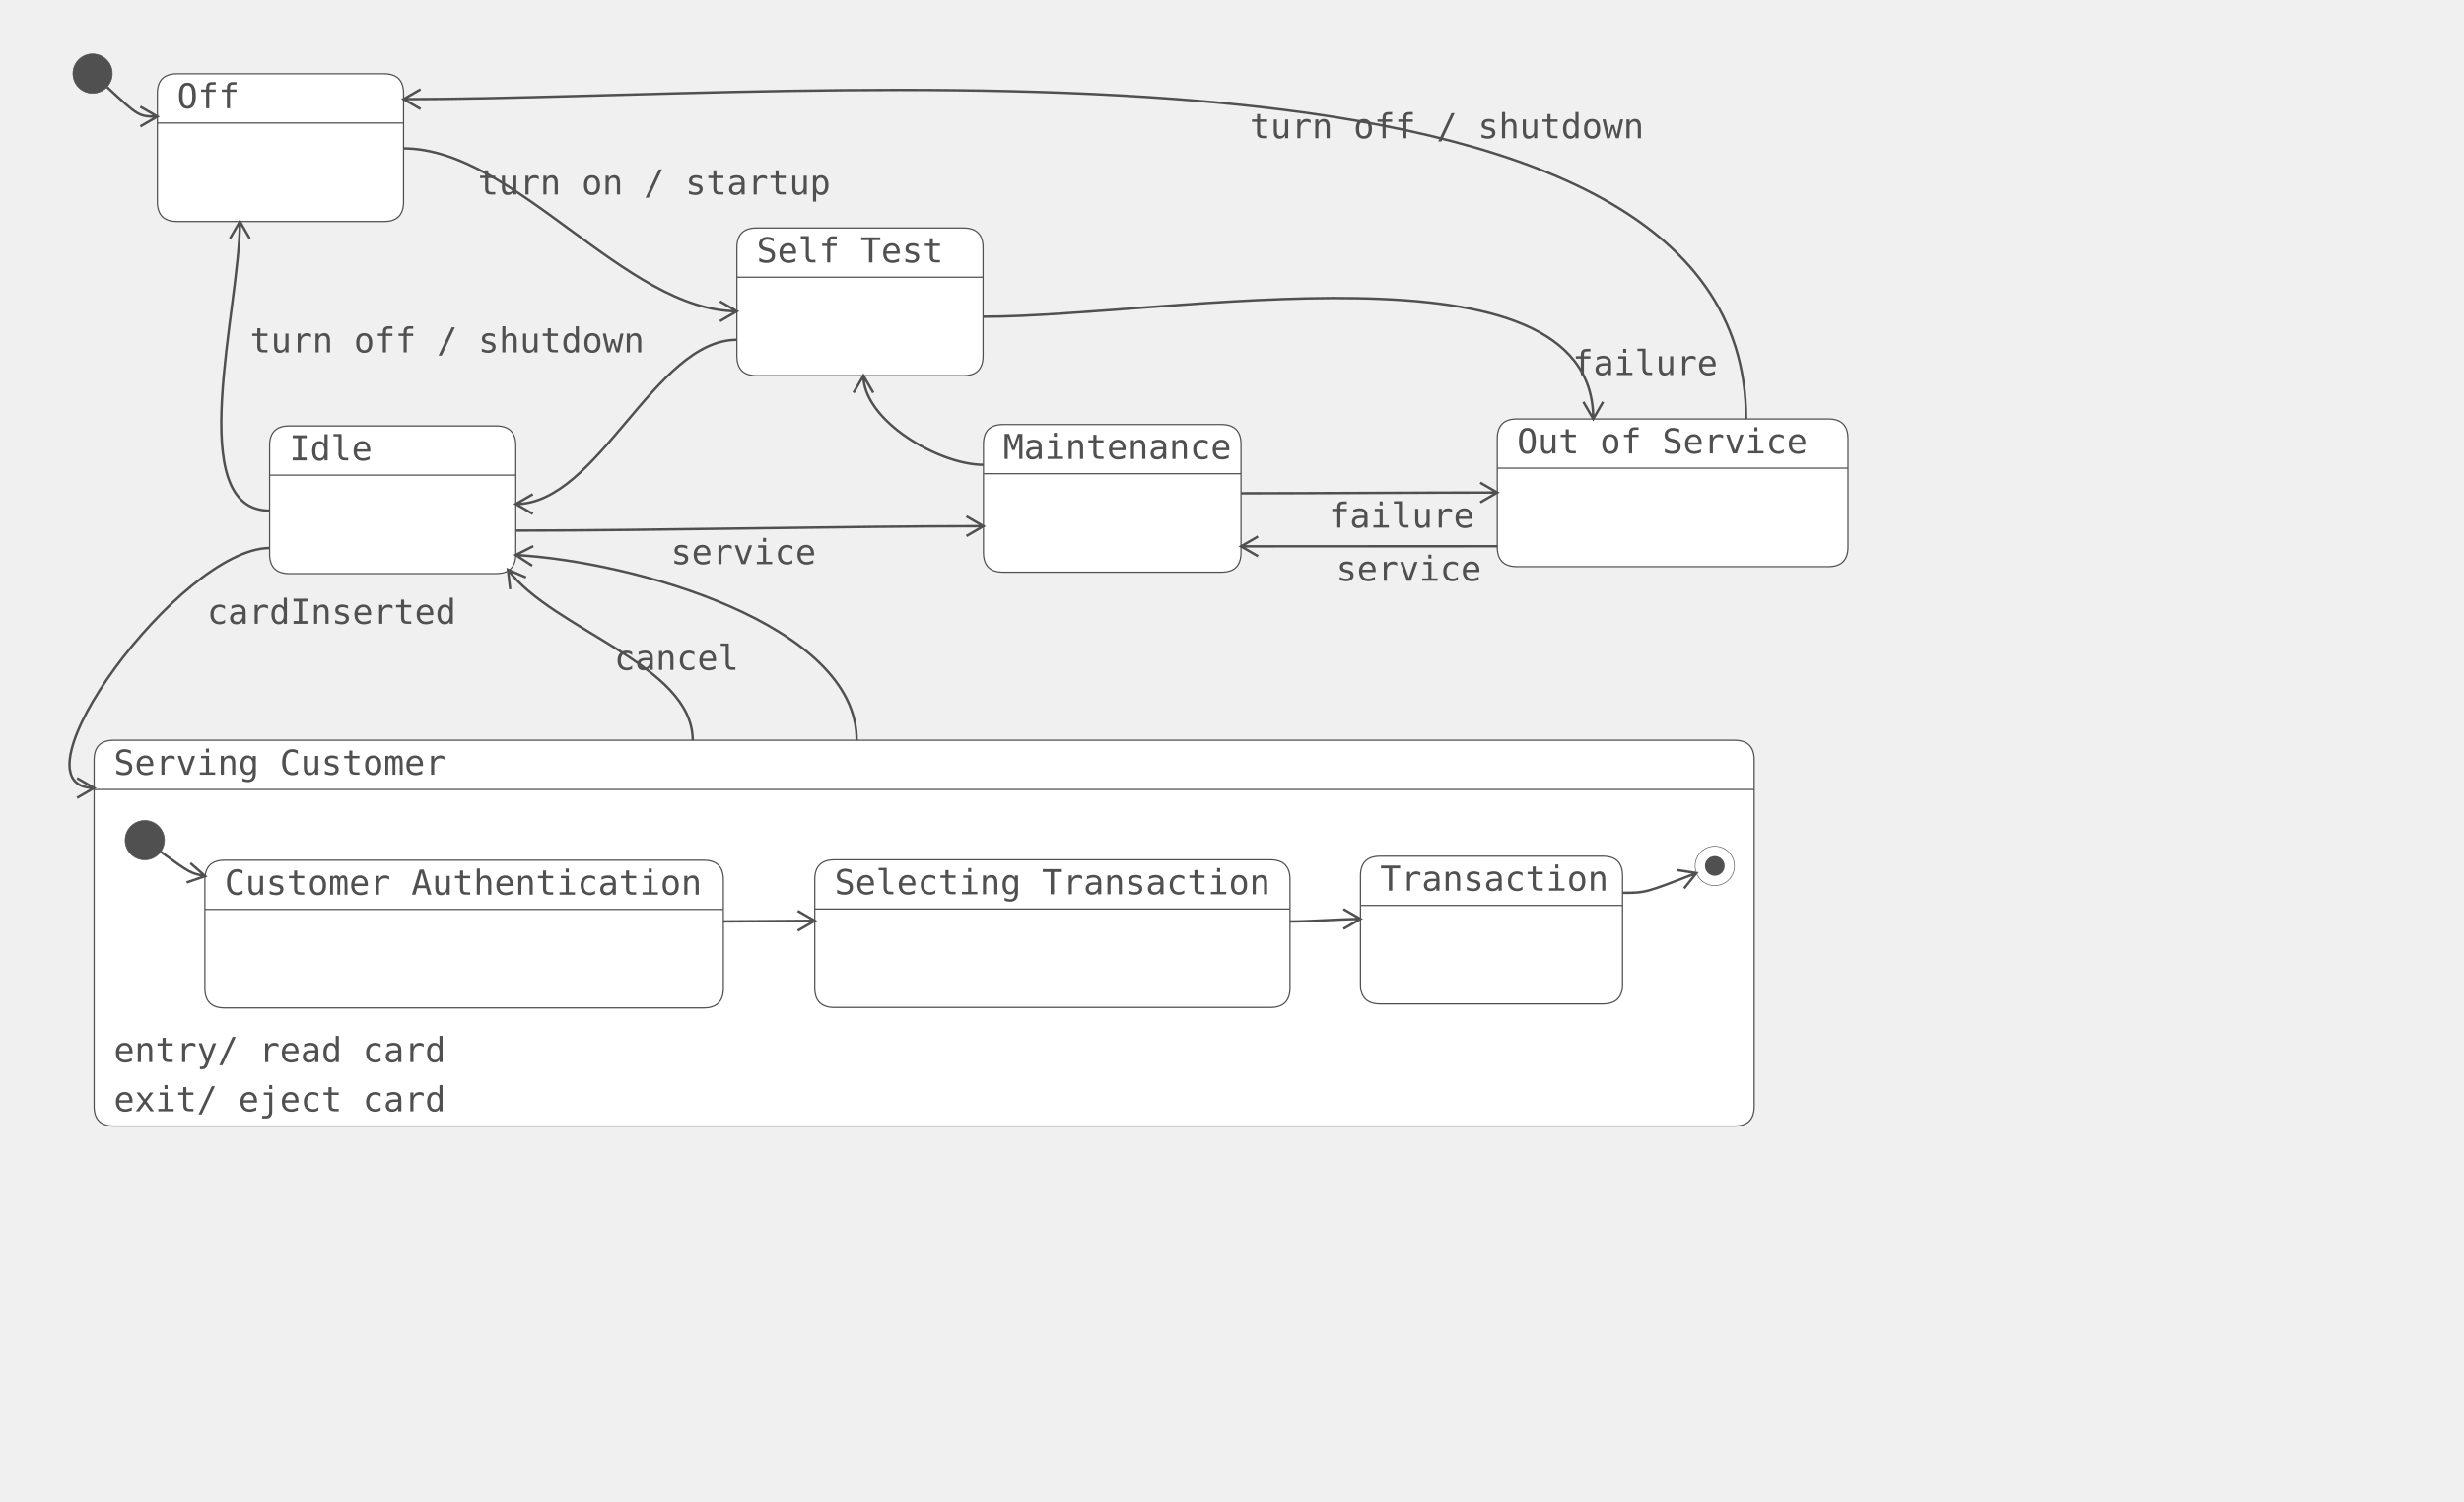
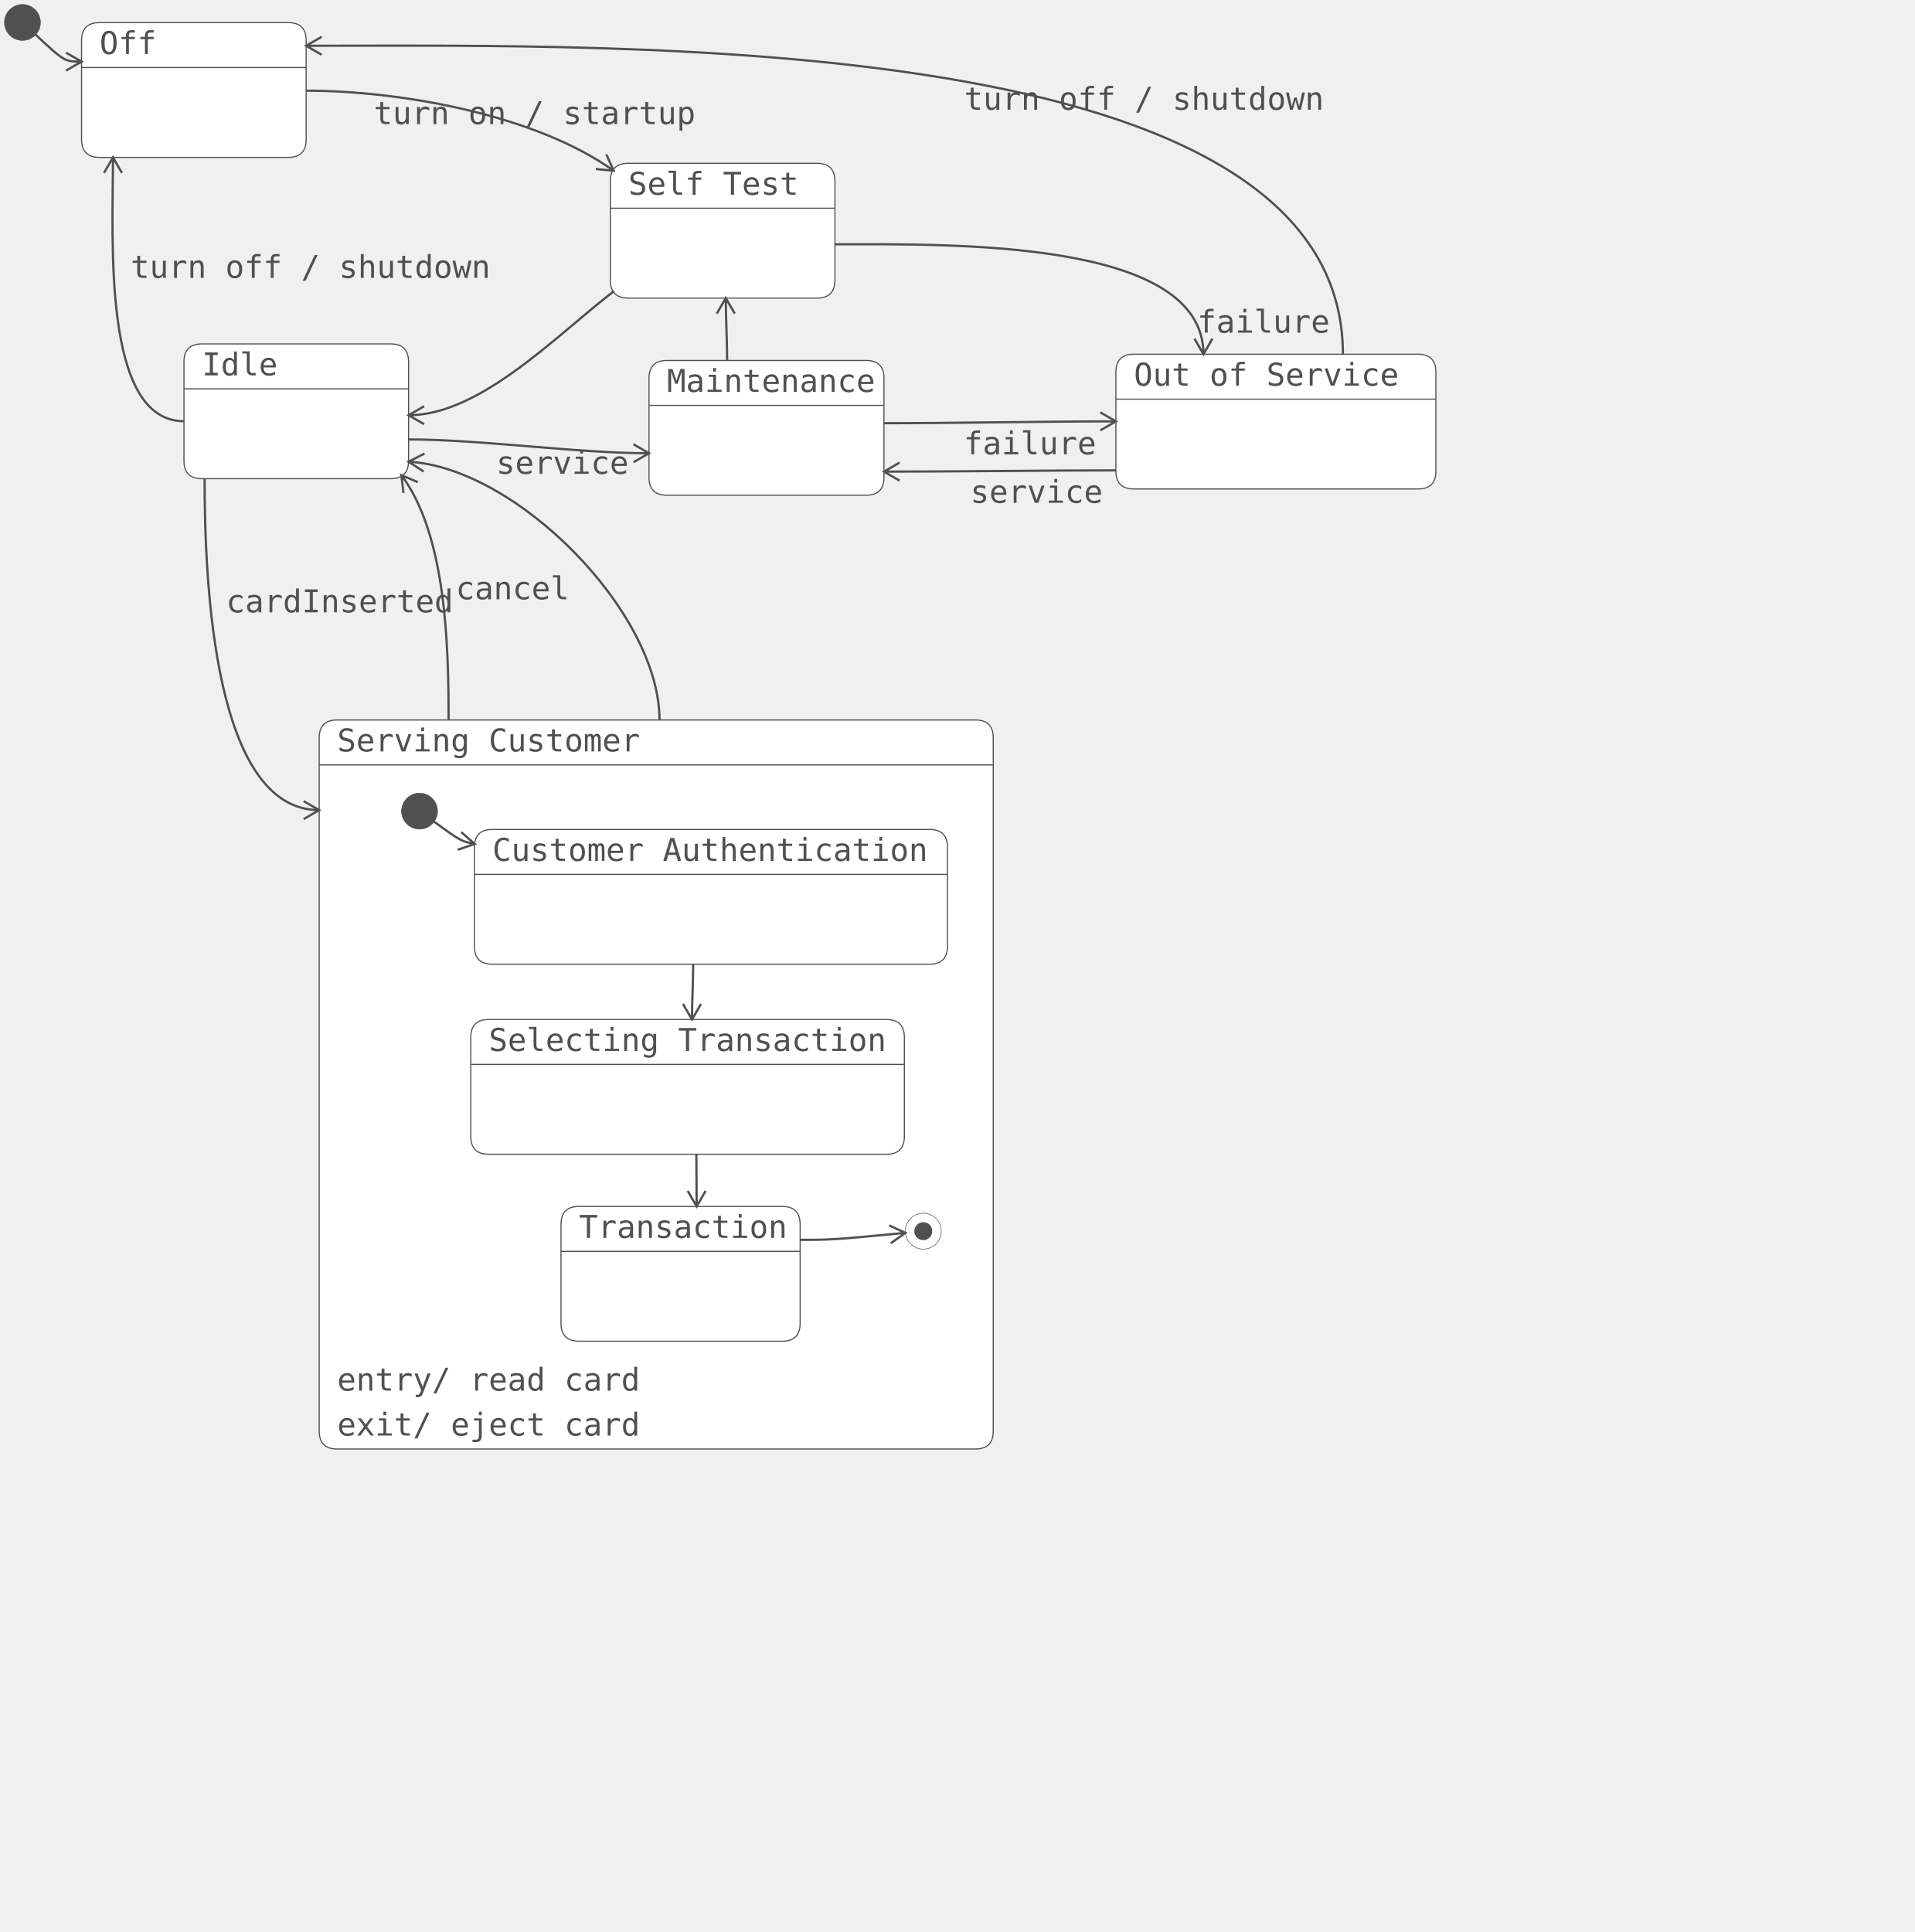
- <svg xmlns="http://www.w3.org/2000/svg" version="1.1" width="1501.529" height="914.99">
+ <svg xmlns="http://www.w3.org/2000/svg" version="1.1" width="1278.673" height="1290.342">
  <defs />
-   <g transform="scale(1.5,1.5) translate(-252.2284,-76.87228)">
+   <g transform="scale(1.5,1.5) translate(-279.8494,-96.77769)">
    <g>
      <path fill="white" stroke="#505050" paint-order="fill stroke markers" d=" M 316.168 114.85 L 316.168 158.85 Q 316.168 166.85 324.168 166.85 L 408.168 166.85 Q 416.168 166.85 416.168 158.85 L 416.168 114.85 Q 416.168 106.85 408.168 106.85 L 324.168 106.85 Q 316.168 106.85 316.168 114.85" stroke-miterlimit="10" stroke-width="0.5" stroke-dasharray="" />
      <path fill="none" stroke="#505050" paint-order="fill stroke markers" d=" M 316.168 126.85 L 416.168 126.85" stroke-miterlimit="10" stroke-width="0.5" stroke-dasharray="" />
      <text fill="#505050" stroke="none" font-family="monospace" font-size="14px" font-style="normal" font-weight="normal" text-decoration="normal" x="324.168" y="120.85" text-anchor="start" dominant-baseline="alphabetic">Off</text>
      <path fill="#505050" stroke="#505050" paint-order="fill stroke markers" d=" M 297.849 106.778 A 8 8 0 1 1 297.849 106.77" stroke-miterlimit="10" stroke-width="0.25" stroke-dasharray="" />
      <path fill="white" stroke="#505050" paint-order="fill stroke markers" d=" M 361.761 257.911 L 361.761 301.911 Q 361.761 309.911 369.761 309.911 L 453.761 309.911 Q 461.761 309.911 461.761 301.911 L 461.761 257.911 Q 461.761 249.911 453.761 249.911 L 369.761 249.911 Q 361.761 249.911 361.761 257.911" stroke-miterlimit="10" stroke-width="0.5" stroke-dasharray="" />
      <path fill="none" stroke="#505050" paint-order="fill stroke markers" d=" M 361.761 269.911 L 461.761 269.911" stroke-miterlimit="10" stroke-width="0.5" stroke-dasharray="" />
      <text fill="#505050" stroke="none" font-family="monospace" font-size="14px" font-style="normal" font-weight="normal" text-decoration="normal" x="369.761" y="263.911" text-anchor="start" dominant-baseline="alphabetic">Idle</text>
      <path fill="white" stroke="#505050" paint-order="fill stroke markers" d=" M 551.604 177.492 L 551.604 221.492 Q 551.604 229.492 559.604 229.492 L 643.604 229.492 Q 651.604 229.492 651.604 221.492 L 651.604 177.492 Q 651.604 169.492 643.604 169.492 L 559.604 169.492 Q 551.604 169.492 551.604 177.492" stroke-miterlimit="10" stroke-width="0.5" stroke-dasharray="" />
      <path fill="none" stroke="#505050" paint-order="fill stroke markers" d=" M 551.604 189.492 L 651.604 189.492" stroke-miterlimit="10" stroke-width="0.5" stroke-dasharray="" />
      <text fill="#505050" stroke="none" font-family="monospace" font-size="14px" font-style="normal" font-weight="normal" text-decoration="normal" x="559.604" y="183.492" text-anchor="start" dominant-baseline="alphabetic">Self Test</text>
-       <path fill="white" stroke="#505050" paint-order="fill stroke markers" d=" M 651.768 257.339 L 651.768 301.339 Q 651.768 309.339 659.768 309.339 L 748.395 309.339 Q 756.395 309.339 756.395 301.339 L 756.395 257.339 Q 756.395 249.339 748.395 249.339 L 659.768 249.339 Q 651.768 249.339 651.768 257.339" stroke-miterlimit="10" stroke-width="0.5" stroke-dasharray="" />
-       <path fill="none" stroke="#505050" paint-order="fill stroke markers" d=" M 651.768 269.339 L 756.395 269.339" stroke-miterlimit="10" stroke-width="0.5" stroke-dasharray="" />
-       <text fill="#505050" stroke="none" font-family="monospace" font-size="14px" font-style="normal" font-weight="normal" text-decoration="normal" x="659.768" y="263.339" text-anchor="start" dominant-baseline="alphabetic">Maintenance</text>
-       <path fill="white" stroke="#505050" paint-order="fill stroke markers" d=" M 860.514 255.077 L 860.514 299.077 Q 860.514 307.077 868.514 307.077 L 994.993 307.077 Q 1002.993 307.077 1002.993 299.077 L 1002.993 255.077 Q 1002.993 247.077 994.993 247.077 L 868.514 247.077 Q 860.514 247.077 860.514 255.077" stroke-miterlimit="10" stroke-width="0.5" stroke-dasharray="" />
-       <path fill="none" stroke="#505050" paint-order="fill stroke markers" d=" M 860.514 267.077 L 1002.993 267.077" stroke-miterlimit="10" stroke-width="0.5" stroke-dasharray="" />
-       <text fill="#505050" stroke="none" font-family="monospace" font-size="14px" font-style="normal" font-weight="normal" text-decoration="normal" x="868.514" y="261.077" text-anchor="start" dominant-baseline="alphabetic">Out of Service</text>
-       <path fill="white" stroke="#505050" paint-order="fill stroke markers" d=" M 290.461 385.624 L 290.461 526.367 Q 290.461 534.367 298.461 534.367 L 956.881 534.367 Q 964.881 534.367 964.881 526.367 L 964.881 385.624 Q 964.881 377.624 956.881 377.624 L 298.461 377.624 Q 290.461 377.624 290.461 385.624" stroke-miterlimit="10" stroke-width="0.5" stroke-dasharray="" />
-       <path fill="none" stroke="#505050" paint-order="fill stroke markers" d=" M 290.461 397.624 L 964.881 397.624" stroke-miterlimit="10" stroke-width="0.5" stroke-dasharray="" />
-       <text fill="#505050" stroke="none" font-family="monospace" font-size="14px" font-style="normal" font-weight="normal" text-decoration="normal" x="298.461" y="391.624" text-anchor="start" dominant-baseline="alphabetic">Serving Customer</text>
-       <text fill="#505050" stroke="none" font-family="monospace" font-size="14px" font-style="normal" font-weight="normal" text-decoration="normal" x="298.461" y="508.367" text-anchor="start" dominant-baseline="alphabetic">entry/ read card</text>
-       <text fill="#505050" stroke="none" font-family="monospace" font-size="14px" font-style="normal" font-weight="normal" text-decoration="normal" x="298.461" y="528.367" text-anchor="start" dominant-baseline="alphabetic">exit/ eject card</text>
-       <path fill="#505050" stroke="#505050" paint-order="fill stroke markers" d=" M 319.043 418.223 A 8 8 0 1 1 319.043 418.215" stroke-miterlimit="10" stroke-width="0.25" stroke-dasharray="" />
-       <path fill="white" stroke="#505050" paint-order="fill stroke markers" d=" M 335.464 434.367 L 335.464 478.367 Q 335.464 486.367 343.464 486.367 L 538.097 486.367 Q 546.097 486.367 546.097 478.367 L 546.097 434.367 Q 546.097 426.367 538.097 426.367 L 343.464 426.367 Q 335.464 426.367 335.464 434.367" stroke-miterlimit="10" stroke-width="0.5" stroke-dasharray="" />
-       <path fill="none" stroke="#505050" paint-order="fill stroke markers" d=" M 335.464 446.367 L 546.097 446.367" stroke-miterlimit="10" stroke-width="0.5" stroke-dasharray="" />
-       <text fill="#505050" stroke="none" font-family="monospace" font-size="14px" font-style="normal" font-weight="normal" text-decoration="normal" x="343.464" y="440.367" text-anchor="start" dominant-baseline="alphabetic">Customer Authentication</text>
-       <path fill="white" stroke="#505050" paint-order="fill stroke markers" d=" M 804.932 432.734 L 804.932 476.734 Q 804.932 484.734 812.932 484.734 L 903.402 484.734 Q 911.402 484.734 911.402 476.734 L 911.402 432.734 Q 911.402 424.734 903.402 424.734 L 812.932 424.734 Q 804.932 424.734 804.932 432.734" stroke-miterlimit="10" stroke-width="0.5" stroke-dasharray="" />
-       <path fill="none" stroke="#505050" paint-order="fill stroke markers" d=" M 804.932 444.734 L 911.402 444.734" stroke-miterlimit="10" stroke-width="0.5" stroke-dasharray="" />
-       <text fill="#505050" stroke="none" font-family="monospace" font-size="14px" font-style="normal" font-weight="normal" text-decoration="normal" x="812.932" y="438.734" text-anchor="start" dominant-baseline="alphabetic">Transaction</text>
-       <path fill="white" stroke="#505050" paint-order="fill stroke markers" d=" M 583.238 434.19 L 583.238 478.19 Q 583.238 486.19 591.238 486.19 L 768.306 486.19 Q 776.306 486.19 776.306 478.19 L 776.306 434.19 Q 776.306 426.19 768.306 426.19 L 591.238 426.19 Q 583.238 426.19 583.238 434.19" stroke-miterlimit="10" stroke-width="0.5" stroke-dasharray="" />
-       <path fill="none" stroke="#505050" paint-order="fill stroke markers" d=" M 583.238 446.19 L 776.306 446.19" stroke-miterlimit="10" stroke-width="0.5" stroke-dasharray="" />
-       <text fill="#505050" stroke="none" font-family="monospace" font-size="14px" font-style="normal" font-weight="normal" text-decoration="normal" x="591.238" y="440.19" text-anchor="start" dominant-baseline="alphabetic">Selecting Transaction</text>
-       <path fill="white" stroke="#505050" paint-order="fill stroke markers" d=" M 956.881 428.685 A 8 8 0 1 1 956.881 428.677" stroke-miterlimit="10" stroke-width="0.25" stroke-dasharray="" />
-       <path fill="#505050" stroke="none" paint-order="stroke fill markers" d=" M 952.881 428.685 A 4 4 0 1 1 952.881 428.681" />
-       <path fill="none" stroke="#505050" paint-order="fill stroke markers" d=" M 416.168 137.157 C 461.388 137.157 506.384 203.321 551.604 203.321 M 544.676 199.321 L 551.604 203.321 L 544.676 207.321" stroke-miterlimit="10" stroke-dasharray="" />
-       <text fill="#505050" stroke="none" font-family="monospace" font-size="14px" font-style="normal" font-weight="normal" text-decoration="normal" x="446.366" y="155.898" text-anchor="start" dominant-baseline="alphabetic">turn on / startup</text>
+       <path fill="white" stroke="#505050" paint-order="fill stroke markers" d=" M 568.817 265.28 L 568.817 309.28 Q 568.817 317.28 576.817 317.28 L 665.444 317.28 Q 673.444 317.28 673.444 309.28 L 673.444 265.28 Q 673.444 257.28 665.444 257.28 L 576.817 257.28 Q 568.817 257.28 568.817 265.28" stroke-miterlimit="10" stroke-width="0.5" stroke-dasharray="" />
+       <path fill="none" stroke="#505050" paint-order="fill stroke markers" d=" M 568.817 277.28 L 673.444 277.28" stroke-miterlimit="10" stroke-width="0.5" stroke-dasharray="" />
+       <text fill="#505050" stroke="none" font-family="monospace" font-size="14px" font-style="normal" font-weight="normal" text-decoration="normal" x="576.817" y="271.28" text-anchor="start" dominant-baseline="alphabetic">Maintenance</text>
+       <path fill="white" stroke="#505050" paint-order="fill stroke markers" d=" M 776.707 262.496 L 776.707 306.496 Q 776.707 314.496 784.707 314.496 L 911.186 314.496 Q 919.186 314.496 919.186 306.496 L 919.186 262.496 Q 919.186 254.496 911.186 254.496 L 784.707 254.496 Q 776.707 254.496 776.707 262.496" stroke-miterlimit="10" stroke-width="0.5" stroke-dasharray="" />
+       <path fill="none" stroke="#505050" paint-order="fill stroke markers" d=" M 776.707 274.496 L 919.186 274.496" stroke-miterlimit="10" stroke-width="0.5" stroke-dasharray="" />
+       <text fill="#505050" stroke="none" font-family="monospace" font-size="14px" font-style="normal" font-weight="normal" text-decoration="normal" x="784.707" y="268.496" text-anchor="start" dominant-baseline="alphabetic">Out of Service</text>
+       <path fill="white" stroke="#505050" paint-order="fill stroke markers" d=" M 421.977 425.347 L 421.977 733.949 Q 421.977 741.949 429.977 741.949 L 714.098 741.949 Q 722.098 741.949 722.098 733.949 L 722.098 425.347 Q 722.098 417.347 714.098 417.347 L 429.977 417.347 Q 421.977 417.347 421.977 425.347" stroke-miterlimit="10" stroke-width="0.5" stroke-dasharray="" />
+       <path fill="none" stroke="#505050" paint-order="fill stroke markers" d=" M 421.977 437.347 L 722.098 437.347" stroke-miterlimit="10" stroke-width="0.5" stroke-dasharray="" />
+       <text fill="#505050" stroke="none" font-family="monospace" font-size="14px" font-style="normal" font-weight="normal" text-decoration="normal" x="429.977" y="431.347" text-anchor="start" dominant-baseline="alphabetic">Serving Customer</text>
+       <text fill="#505050" stroke="none" font-family="monospace" font-size="14px" font-style="normal" font-weight="normal" text-decoration="normal" x="429.977" y="715.949" text-anchor="start" dominant-baseline="alphabetic">entry/ read card</text>
+       <text fill="#505050" stroke="none" font-family="monospace" font-size="14px" font-style="normal" font-weight="normal" text-decoration="normal" x="429.977" y="735.949" text-anchor="start" dominant-baseline="alphabetic">exit/ eject card</text>
+       <path fill="#505050" stroke="#505050" paint-order="fill stroke markers" d=" M 474.652 457.946 A 8 8 0 1 1 474.652 457.938" stroke-miterlimit="10" stroke-width="0.25" stroke-dasharray="" />
+       <path fill="white" stroke="#505050" paint-order="fill stroke markers" d=" M 491.074 474.09 L 491.074 518.09 Q 491.074 526.09 499.074 526.09 L 693.706 526.09 Q 701.706 526.09 701.706 518.09 L 701.706 474.09 Q 701.706 466.09 693.706 466.09 L 499.074 466.09 Q 491.074 466.09 491.074 474.09" stroke-miterlimit="10" stroke-width="0.5" stroke-dasharray="" />
+       <path fill="none" stroke="#505050" paint-order="fill stroke markers" d=" M 491.074 486.09 L 701.706 486.09" stroke-miterlimit="10" stroke-width="0.5" stroke-dasharray="" />
+       <text fill="#505050" stroke="none" font-family="monospace" font-size="14px" font-style="normal" font-weight="normal" text-decoration="normal" x="499.074" y="480.09" text-anchor="start" dominant-baseline="alphabetic">Customer Authentication</text>
+       <path fill="white" stroke="#505050" paint-order="fill stroke markers" d=" M 529.639 641.949 L 529.639 685.949 Q 529.639 693.949 537.639 693.949 L 628.109 693.949 Q 636.109 693.949 636.109 685.949 L 636.109 641.949 Q 636.109 633.949 628.109 633.949 L 537.639 633.949 Q 529.639 633.949 529.639 641.949" stroke-miterlimit="10" stroke-width="0.5" stroke-dasharray="" />
+       <path fill="none" stroke="#505050" paint-order="fill stroke markers" d=" M 529.639 653.949 L 636.109 653.949" stroke-miterlimit="10" stroke-width="0.5" stroke-dasharray="" />
+       <text fill="#505050" stroke="none" font-family="monospace" font-size="14px" font-style="normal" font-weight="normal" text-decoration="normal" x="537.639" y="647.949" text-anchor="start" dominant-baseline="alphabetic">Transaction</text>
+       <path fill="white" stroke="#505050" paint-order="fill stroke markers" d=" M 489.455 558.714 L 489.455 602.714 Q 489.455 610.714 497.455 610.714 L 674.523 610.714 Q 682.523 610.714 682.523 602.714 L 682.523 558.714 Q 682.523 550.714 674.523 550.714 L 497.455 550.714 Q 489.455 550.714 489.455 558.714" stroke-miterlimit="10" stroke-width="0.5" stroke-dasharray="" />
+       <path fill="none" stroke="#505050" paint-order="fill stroke markers" d=" M 489.455 570.714 L 682.523 570.714" stroke-miterlimit="10" stroke-width="0.5" stroke-dasharray="" />
+       <text fill="#505050" stroke="none" font-family="monospace" font-size="14px" font-style="normal" font-weight="normal" text-decoration="normal" x="497.455" y="564.714" text-anchor="start" dominant-baseline="alphabetic">Selecting Transaction</text>
+       <path fill="white" stroke="#505050" paint-order="fill stroke markers" d=" M 698.95 644.963 A 8 8 0 1 1 698.95 644.955" stroke-miterlimit="10" stroke-width="0.25" stroke-dasharray="" />
+       <path fill="#505050" stroke="none" paint-order="stroke fill markers" d=" M 694.95 644.963 A 4 4 0 1 1 694.95 644.959" />
+       <path fill="none" stroke="#505050" paint-order="fill stroke markers" d=" M 416.168 137.157 C 458.62 137.157 518.635 148.048 553.108 172.823 M 549.817 165.532 L 553.108 172.823 L 545.148 172.028" stroke-miterlimit="10" stroke-dasharray="" />
+       <text fill="#505050" stroke="none" font-family="monospace" font-size="14px" font-style="normal" font-weight="normal" text-decoration="normal" x="446.245" y="152.046" text-anchor="start" dominant-baseline="alphabetic">turn on / startup</text>
      <path fill="none" stroke="#505050" paint-order="fill stroke markers" d=" M 295.706 112.228 C 308.583 124.212 308.583 124.212 316.168 124.212 M 309.24 120.212 L 316.168 124.212 L 309.24 128.212" stroke-miterlimit="10" stroke-dasharray="" />
      <text fill="#505050" stroke="none" font-family="monospace" font-size="14px" font-style="normal" font-weight="normal" text-decoration="normal" x="315.921" y="136.714" text-anchor="start" dominant-baseline="alphabetic" />
-       <path fill="none" stroke="#505050" paint-order="fill stroke markers" d=" M 551.604 214.919 C 518.029 214.919 495.336 281.654 461.761 281.654 M 468.689 285.654 L 461.761 281.654 L 468.689 277.654" stroke-miterlimit="10" stroke-dasharray="" />
-       <text fill="#505050" stroke="none" font-family="monospace" font-size="14px" font-style="normal" font-weight="normal" text-decoration="normal" x="514.683" y="262.287" text-anchor="start" dominant-baseline="alphabetic" />
-       <path fill="none" stroke="#505050" paint-order="fill stroke markers" d=" M 651.604 205.543 C 727.009 205.543 899.497 171.673 899.497 247.077 M 903.497 240.149 L 899.497 247.077 L 895.497 240.149" stroke-miterlimit="10" stroke-dasharray="" />
-       <text fill="#505050" stroke="none" font-family="monospace" font-size="14px" font-style="normal" font-weight="normal" text-decoration="normal" x="891.078" y="229.241" text-anchor="start" dominant-baseline="alphabetic">failure</text>
-       <path fill="none" stroke="#505050" paint-order="fill stroke markers" d=" M 860.514 298.794 C 829.278 298.794 787.631 298.83 756.395 298.83 M 763.323 302.83 L 756.395 298.83 L 763.323 294.83" stroke-miterlimit="10" stroke-dasharray="" />
-       <text fill="#505050" stroke="none" font-family="monospace" font-size="14px" font-style="normal" font-weight="normal" text-decoration="normal" x="795.078" y="312.822" text-anchor="start" dominant-baseline="alphabetic">service</text>
-       <path fill="none" stroke="#505050" paint-order="fill stroke markers" d=" M 651.768 265.715 C 633.544 265.715 603.002 247.716 603.002 229.492 M 599.002 236.42 L 603.002 229.492 L 607.002 236.42" stroke-miterlimit="10" stroke-dasharray="" />
-       <text fill="#505050" stroke="none" font-family="monospace" font-size="14px" font-style="normal" font-weight="normal" text-decoration="normal" x="628.551" y="268.437" text-anchor="start" dominant-baseline="alphabetic" />
-       <path fill="none" stroke="#505050" paint-order="fill stroke markers" d=" M 756.395 277.273 C 787.631 277.273 829.278 276.968 860.514 276.968 M 853.586 272.968 L 860.514 276.968 L 853.586 280.968" stroke-miterlimit="10" stroke-dasharray="" />
-       <text fill="#505050" stroke="none" font-family="monospace" font-size="14px" font-style="normal" font-weight="normal" text-decoration="normal" x="792.128" y="291.217" text-anchor="start" dominant-baseline="alphabetic">failure</text>
-       <path fill="none" stroke="#505050" paint-order="fill stroke markers" d=" M 961.591 247.077 C 961.591 78.872 584.373 117.156 416.168 117.156 M 423.096 121.156 L 416.168 117.156 L 423.096 113.156" stroke-miterlimit="10" stroke-dasharray="" />
-       <text fill="#505050" stroke="none" font-family="monospace" font-size="14px" font-style="normal" font-weight="normal" text-decoration="normal" x="759.956" y="133.04" text-anchor="start" dominant-baseline="alphabetic">turn off / shutdown</text>
-       <path fill="none" stroke="#505050" paint-order="fill stroke markers" d=" M 361.761 284.32 C 326.334 284.32 349.674 202.277 349.674 166.85 M 345.674 173.778 L 349.674 166.85 L 353.674 173.778" stroke-miterlimit="10" stroke-dasharray="" />
-       <text fill="#505050" stroke="none" font-family="monospace" font-size="14px" font-style="normal" font-weight="normal" text-decoration="normal" x="353.822" y="220.033" text-anchor="start" dominant-baseline="alphabetic">turn off / shutdown</text>
-       <path fill="none" stroke="#505050" paint-order="fill stroke markers" d=" M 461.761 292.435 C 518.765 292.435 594.763 290.647 651.768 290.647 M 644.84 286.647 L 651.768 290.647 L 644.84 294.647" stroke-miterlimit="10" stroke-dasharray="" />
-       <text fill="#505050" stroke="none" font-family="monospace" font-size="14px" font-style="normal" font-weight="normal" text-decoration="normal" x="524.766" y="306.054" text-anchor="start" dominant-baseline="alphabetic">service</text>
-       <path fill="none" stroke="#505050" paint-order="fill stroke markers" d=" M 317.519 422.92 C 329.501 431.61 329.501 431.61 335.616 432.818 M 329.594 427.552 L 335.616 432.818 L 328.044 435.4" stroke-miterlimit="10" stroke-dasharray="" />
-       <text fill="#505050" stroke="none" font-family="monospace" font-size="14px" font-style="normal" font-weight="normal" text-decoration="normal" x="336.767" y="444.675" text-anchor="start" dominant-baseline="alphabetic" />
-       <path fill="none" stroke="#505050" paint-order="fill stroke markers" d=" M 546.097 451.225 C 557.239 451.225 572.095 450.964 583.238 450.964 M 576.31 446.964 L 583.238 450.964 L 576.31 454.964" stroke-miterlimit="10" stroke-dasharray="" />
-       <text fill="#505050" stroke="none" font-family="monospace" font-size="14px" font-style="normal" font-weight="normal" text-decoration="normal" x="572.667" y="465.095" text-anchor="start" dominant-baseline="alphabetic" />
-       <path fill="none" stroke="#505050" paint-order="fill stroke markers" d=" M 911.402 439.604 C 920.713 439.604 920.713 439.604 941.421 431.576 M 933.516 430.351 L 941.421 431.576 L 936.408 437.81" stroke-miterlimit="10" stroke-dasharray="" />
-       <text fill="#505050" stroke="none" font-family="monospace" font-size="14px" font-style="normal" font-weight="normal" text-decoration="normal" x="930.138" y="452.6" text-anchor="start" dominant-baseline="alphabetic" />
-       <path fill="none" stroke="#505050" paint-order="fill stroke markers" d=" M 776.306 451.248 C 784.899 451.248 796.339 450.233 804.932 450.233 M 798.004 446.233 L 804.932 450.233 L 798.004 454.233" stroke-miterlimit="10" stroke-dasharray="" />
-       <text fill="#505050" stroke="none" font-family="monospace" font-size="14px" font-style="normal" font-weight="normal" text-decoration="normal" x="798.619" y="464.741" text-anchor="start" dominant-baseline="alphabetic" />
-       <path fill="none" stroke="#505050" paint-order="fill stroke markers" d=" M 361.761 299.52 C 325.528 299.52 254.228 397.003 290.461 397.003 M 283.533 393.003 L 290.461 397.003 L 283.533 401.003" stroke-miterlimit="10" stroke-dasharray="" />
-       <text fill="#505050" stroke="none" font-family="monospace" font-size="14px" font-style="normal" font-weight="normal" text-decoration="normal" x="336.366" y="330.307" text-anchor="start" dominant-baseline="alphabetic">cardInserted</text>
-       <path fill="none" stroke="#505050" paint-order="fill stroke markers" d=" M 533.651 377.624 C 533.651 346.967 476.924 332.861 458.554 308.316 M 459.503 316.259 L 458.554 308.316 L 465.908 311.466" stroke-miterlimit="10" stroke-dasharray="" />
-       <text fill="#505050" stroke="none" font-family="monospace" font-size="14px" font-style="normal" font-weight="normal" text-decoration="normal" x="501.786" y="349.009" text-anchor="start" dominant-baseline="alphabetic">cancel</text>
-       <path fill="none" stroke="#505050" paint-order="fill stroke markers" d=" M 600.272 377.624 C 600.272 330.327 508.977 304.903 461.749 302.344 M 468.45 306.713 L 461.749 302.344 L 468.883 298.725" stroke-miterlimit="10" stroke-dasharray="" />
-       <text fill="#505050" stroke="none" font-family="monospace" font-size="14px" font-style="normal" font-weight="normal" text-decoration="normal" x="556.721" y="337.207" text-anchor="start" dominant-baseline="alphabetic" />
+       <path fill="none" stroke="#505050" paint-order="fill stroke markers" d=" M 553.257 226.361 C 527.808 245.88 493.832 281.654 461.761 281.654 M 468.689 285.654 L 461.761 281.654 L 468.689 277.654" stroke-miterlimit="10" stroke-dasharray="" />
+       <text fill="#505050" stroke="none" font-family="monospace" font-size="14px" font-style="normal" font-weight="normal" text-decoration="normal" x="517.992" y="275.327" text-anchor="start" dominant-baseline="alphabetic" />
+       <path fill="none" stroke="#505050" paint-order="fill stroke markers" d=" M 651.604 205.543 C 702.974 205.543 815.69 203.126 815.69 254.496 M 819.69 247.568 L 815.69 254.496 L 811.69 247.568" stroke-miterlimit="10" stroke-dasharray="" />
+       <text fill="#505050" stroke="none" font-family="monospace" font-size="14px" font-style="normal" font-weight="normal" text-decoration="normal" x="812.947" y="244.9" text-anchor="start" dominant-baseline="alphabetic">failure</text>
+       <path fill="none" stroke="#505050" paint-order="fill stroke markers" d=" M 776.707 306.212 C 745.728 306.212 704.423 306.77 673.444 306.77 M 680.372 310.77 L 673.444 306.77 L 680.372 302.77" stroke-miterlimit="10" stroke-dasharray="" />
+       <text fill="#505050" stroke="none" font-family="monospace" font-size="14px" font-style="normal" font-weight="normal" text-decoration="normal" x="711.875" y="320.648" text-anchor="start" dominant-baseline="alphabetic">service</text>
+       <path fill="none" stroke="#505050" paint-order="fill stroke markers" d=" M 603.617 257.28 C 603.617 248.941 603.002 237.831 603.002 229.492 M 599.002 236.42 L 603.002 229.492 L 607.002 236.42" stroke-miterlimit="10" stroke-dasharray="" />
+       <text fill="#505050" stroke="none" font-family="monospace" font-size="14px" font-style="normal" font-weight="normal" text-decoration="normal" x="611.309" y="257.386" text-anchor="start" dominant-baseline="alphabetic" />
+       <path fill="none" stroke="#505050" paint-order="fill stroke markers" d=" M 673.444 285.214 C 704.424 285.214 745.727 284.386 776.707 284.386 M 769.779 280.386 L 776.707 284.386 L 769.779 288.386" stroke-miterlimit="10" stroke-dasharray="" />
+       <text fill="#505050" stroke="none" font-family="monospace" font-size="14px" font-style="normal" font-weight="normal" text-decoration="normal" x="708.949" y="299.06" text-anchor="start" dominant-baseline="alphabetic">failure</text>
+       <path fill="none" stroke="#505050" paint-order="fill stroke markers" d=" M 877.784 254.496 C 877.784 110.012 560.652 117.156 416.168 117.156 M 423.096 121.156 L 416.168 117.156 L 423.096 113.156" stroke-miterlimit="10" stroke-dasharray="" />
+       <text fill="#505050" stroke="none" font-family="monospace" font-size="14px" font-style="normal" font-weight="normal" text-decoration="normal" x="709.157" y="145.644" text-anchor="start" dominant-baseline="alphabetic">turn off / shutdown</text>
+       <path fill="none" stroke="#505050" paint-order="fill stroke markers" d=" M 361.761 284.32 C 325.266 284.32 330.151 203.345 330.151 166.85 M 326.151 173.778 L 330.151 166.85 L 334.151 173.778" stroke-miterlimit="10" stroke-dasharray="" />
+       <text fill="#505050" stroke="none" font-family="monospace" font-size="14px" font-style="normal" font-weight="normal" text-decoration="normal" x="338.041" y="220.501" text-anchor="start" dominant-baseline="alphabetic">turn off / shutdown</text>
+       <path fill="none" stroke="#505050" paint-order="fill stroke markers" d=" M 461.761 292.435 C 493.93 292.435 536.647 298.588 568.817 298.588 M 561.889 294.588 L 568.817 298.588 L 561.889 302.588" stroke-miterlimit="10" stroke-dasharray="" />
+       <text fill="#505050" stroke="none" font-family="monospace" font-size="14px" font-style="normal" font-weight="normal" text-decoration="normal" x="500.766" y="307.748" text-anchor="start" dominant-baseline="alphabetic">service</text>
+       <path fill="none" stroke="#505050" paint-order="fill stroke markers" d=" M 473.128 462.643 C 485.11 471.333 485.11 471.333 491.226 472.541 M 485.204 467.275 L 491.226 472.541 L 483.654 475.123" stroke-miterlimit="10" stroke-dasharray="" />
+       <text fill="#505050" stroke="none" font-family="monospace" font-size="14px" font-style="normal" font-weight="normal" text-decoration="normal" x="492.377" y="484.398" text-anchor="start" dominant-baseline="alphabetic" />
+       <path fill="none" stroke="#505050" paint-order="fill stroke markers" d=" M 588.485 526.09 C 588.485 533.479 587.963 543.325 587.963 550.714 M 591.963 543.786 L 587.963 550.714 L 583.963 543.786" stroke-miterlimit="10" stroke-dasharray="" />
+       <text fill="#505050" stroke="none" font-family="monospace" font-size="14px" font-style="normal" font-weight="normal" text-decoration="normal" x="596.224" y="552.402" text-anchor="start" dominant-baseline="alphabetic" />
+       <path fill="none" stroke="#505050" paint-order="fill stroke markers" d=" M 636.109 648.819 C 650.273 648.819 650.273 648.819 682.985 645.718 M 675.711 642.39 L 682.985 645.718 L 676.466 650.354" stroke-miterlimit="10" stroke-dasharray="" />
+       <text fill="#505050" stroke="none" font-family="monospace" font-size="14px" font-style="normal" font-weight="normal" text-decoration="normal" x="660.592" y="662.431" text-anchor="start" dominant-baseline="alphabetic" />
+       <path fill="none" stroke="#505050" paint-order="fill stroke markers" d=" M 589.897 610.714 C 589.897 617.684 590.047 626.978 590.047 633.949 M 594.047 627.021 L 590.047 633.949 L 586.047 627.021" stroke-miterlimit="10" stroke-dasharray="" />
+       <text fill="#505050" stroke="none" font-family="monospace" font-size="14px" font-style="normal" font-weight="normal" text-decoration="normal" x="597.972" y="636.331" text-anchor="start" dominant-baseline="alphabetic" />
+       <path fill="none" stroke="#505050" paint-order="fill stroke markers" d=" M 370.947 309.911 C 370.947 356.754 375.134 457.48 421.977 457.48 M 415.049 453.48 L 421.977 457.48 L 415.049 461.48" stroke-miterlimit="10" stroke-dasharray="" />
+       <text fill="#505050" stroke="none" font-family="monospace" font-size="14px" font-style="normal" font-weight="normal" text-decoration="normal" x="380.529" y="369.418" text-anchor="start" dominant-baseline="alphabetic">cardInserted</text>
+       <path fill="none" stroke="#505050" paint-order="fill stroke markers" d=" M 479.589 417.347 C 479.589 384.035 478.515 334.986 458.554 308.316 M 459.503 316.259 L 458.554 308.316 L 465.908 311.466" stroke-miterlimit="10" stroke-dasharray="" />
+       <text fill="#505050" stroke="none" font-family="monospace" font-size="14px" font-style="normal" font-weight="normal" text-decoration="normal" x="482.775" y="363.604" text-anchor="start" dominant-baseline="alphabetic">cancel</text>
+       <path fill="none" stroke="#505050" paint-order="fill stroke markers" d=" M 573.509 417.347 C 573.509 369.239 509.787 304.947 461.749 302.344 M 468.45 306.713 L 461.749 302.344 L 468.883 298.725" stroke-miterlimit="10" stroke-dasharray="" />
+       <text fill="#505050" stroke="none" font-family="monospace" font-size="14px" font-style="normal" font-weight="normal" text-decoration="normal" x="543.643" y="356.781" text-anchor="start" dominant-baseline="alphabetic" />
    </g>
  </g>
</svg>
